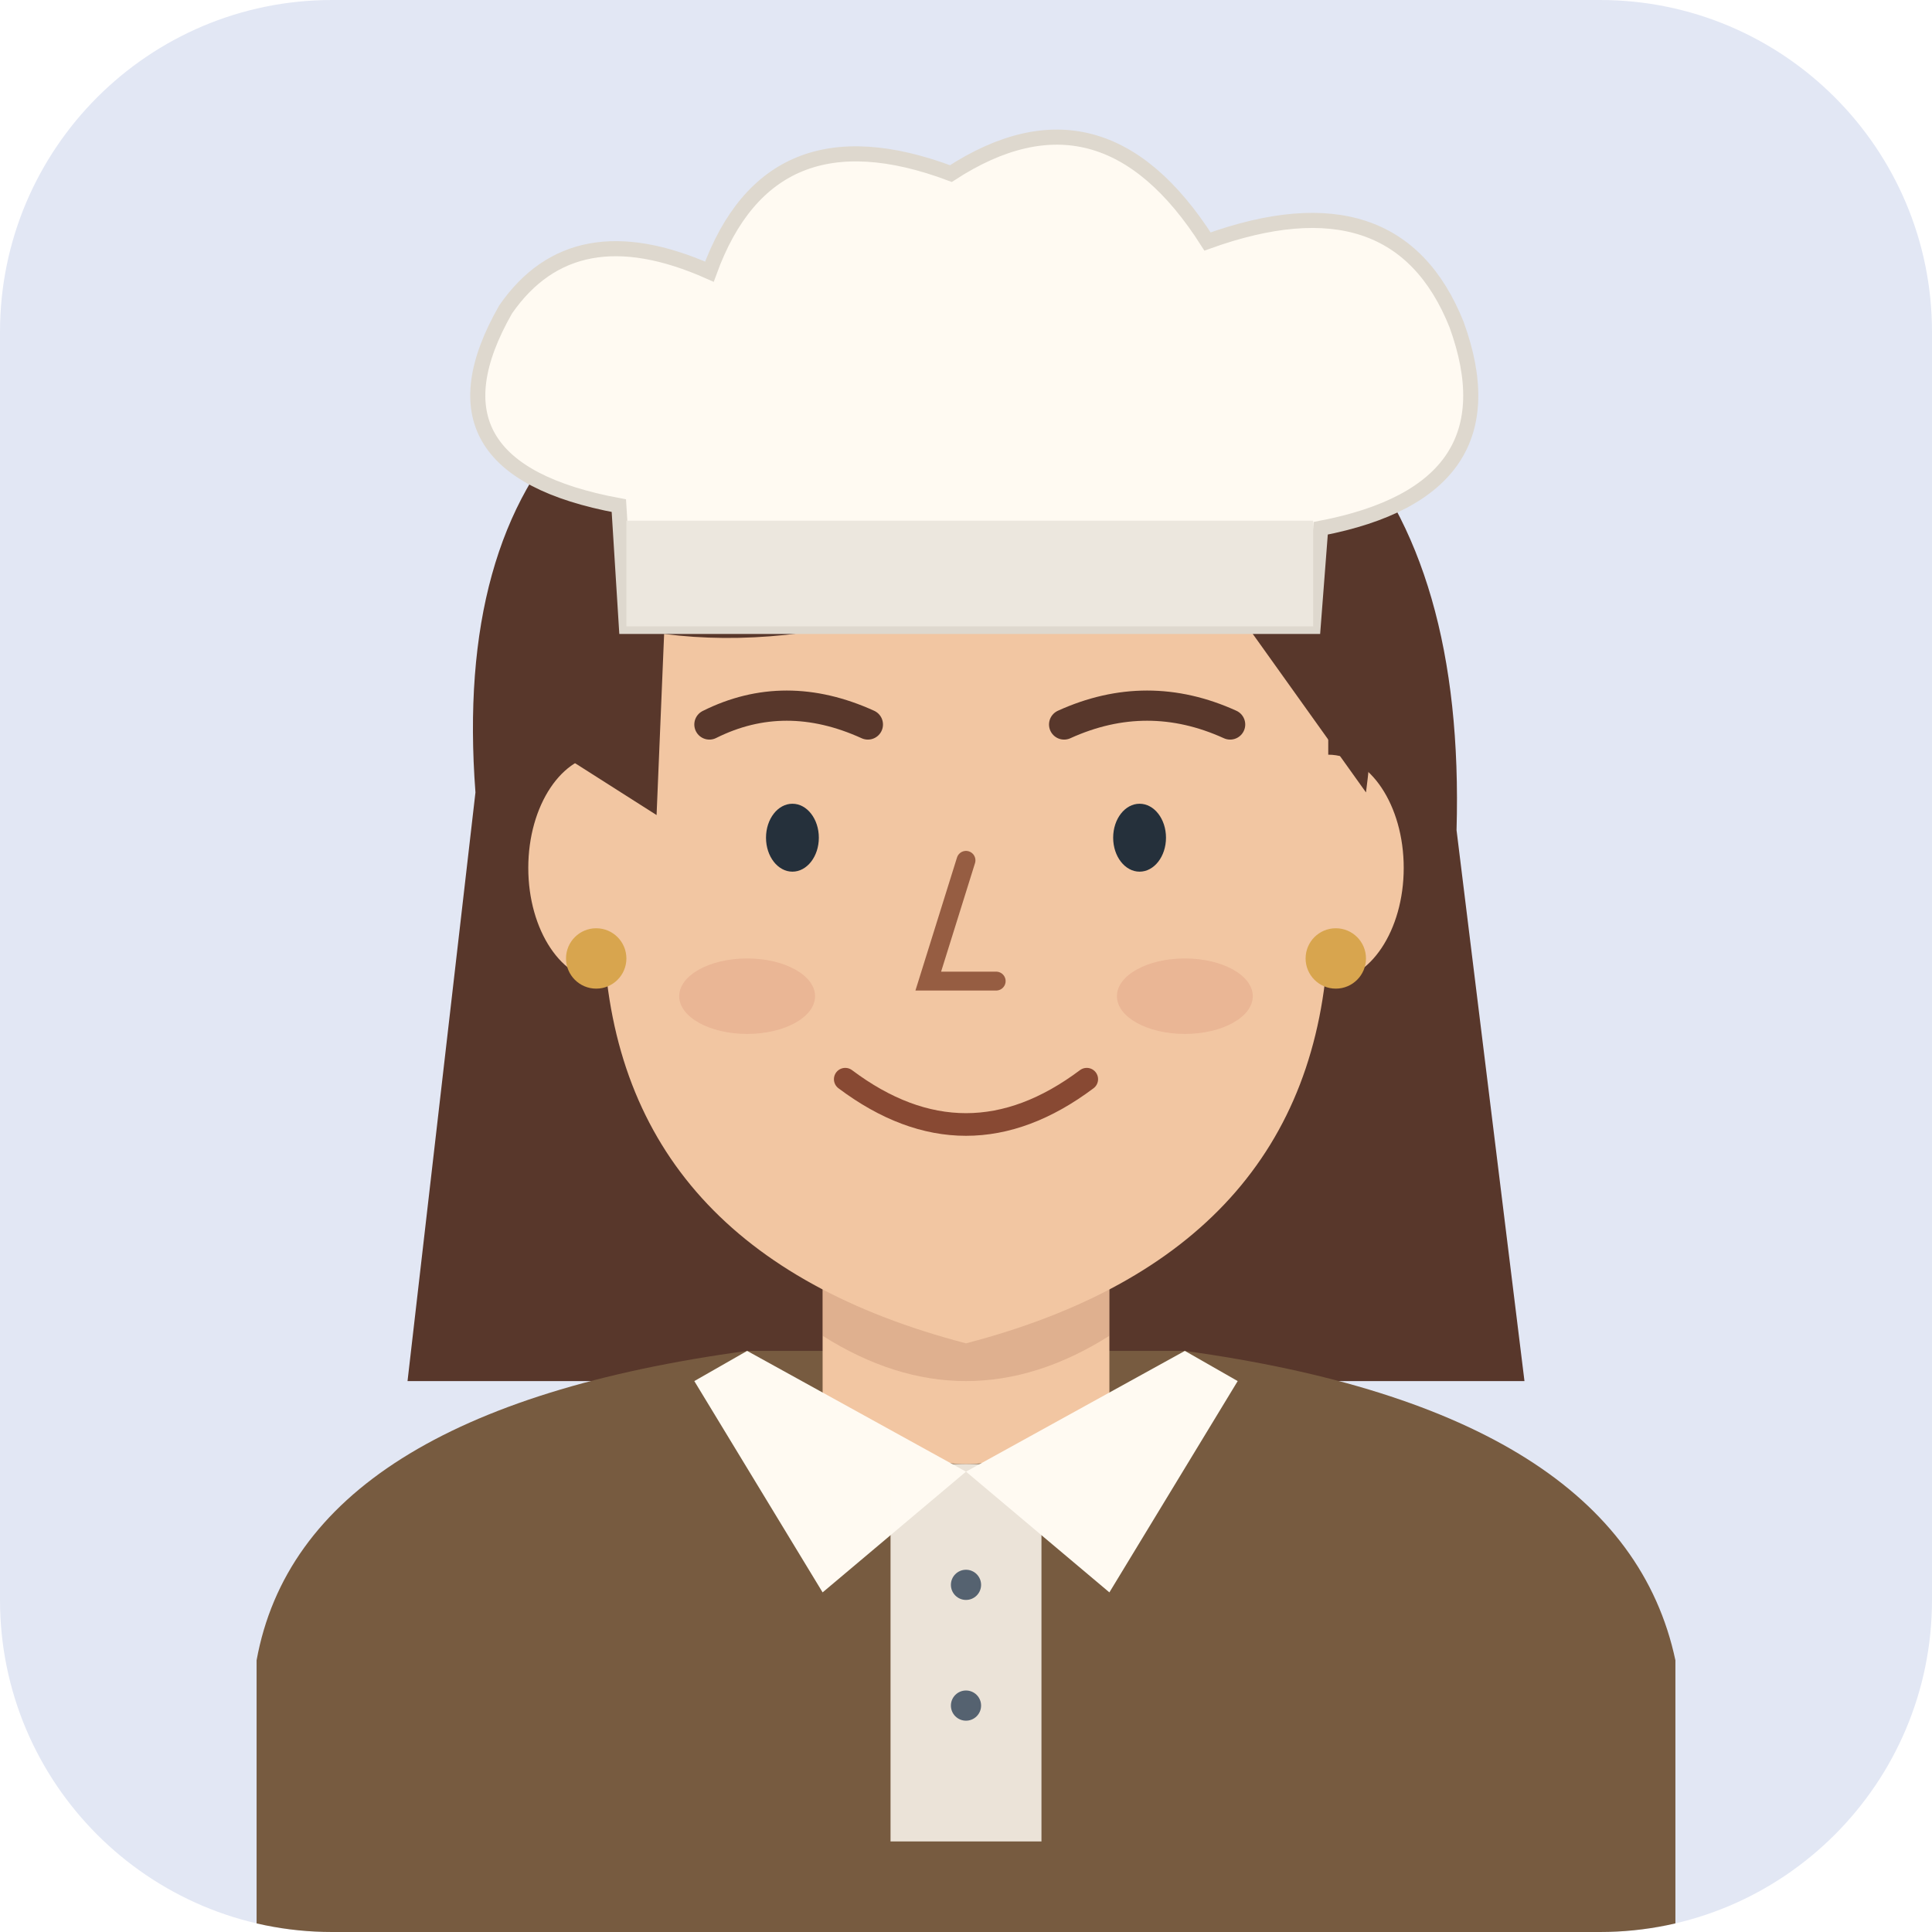
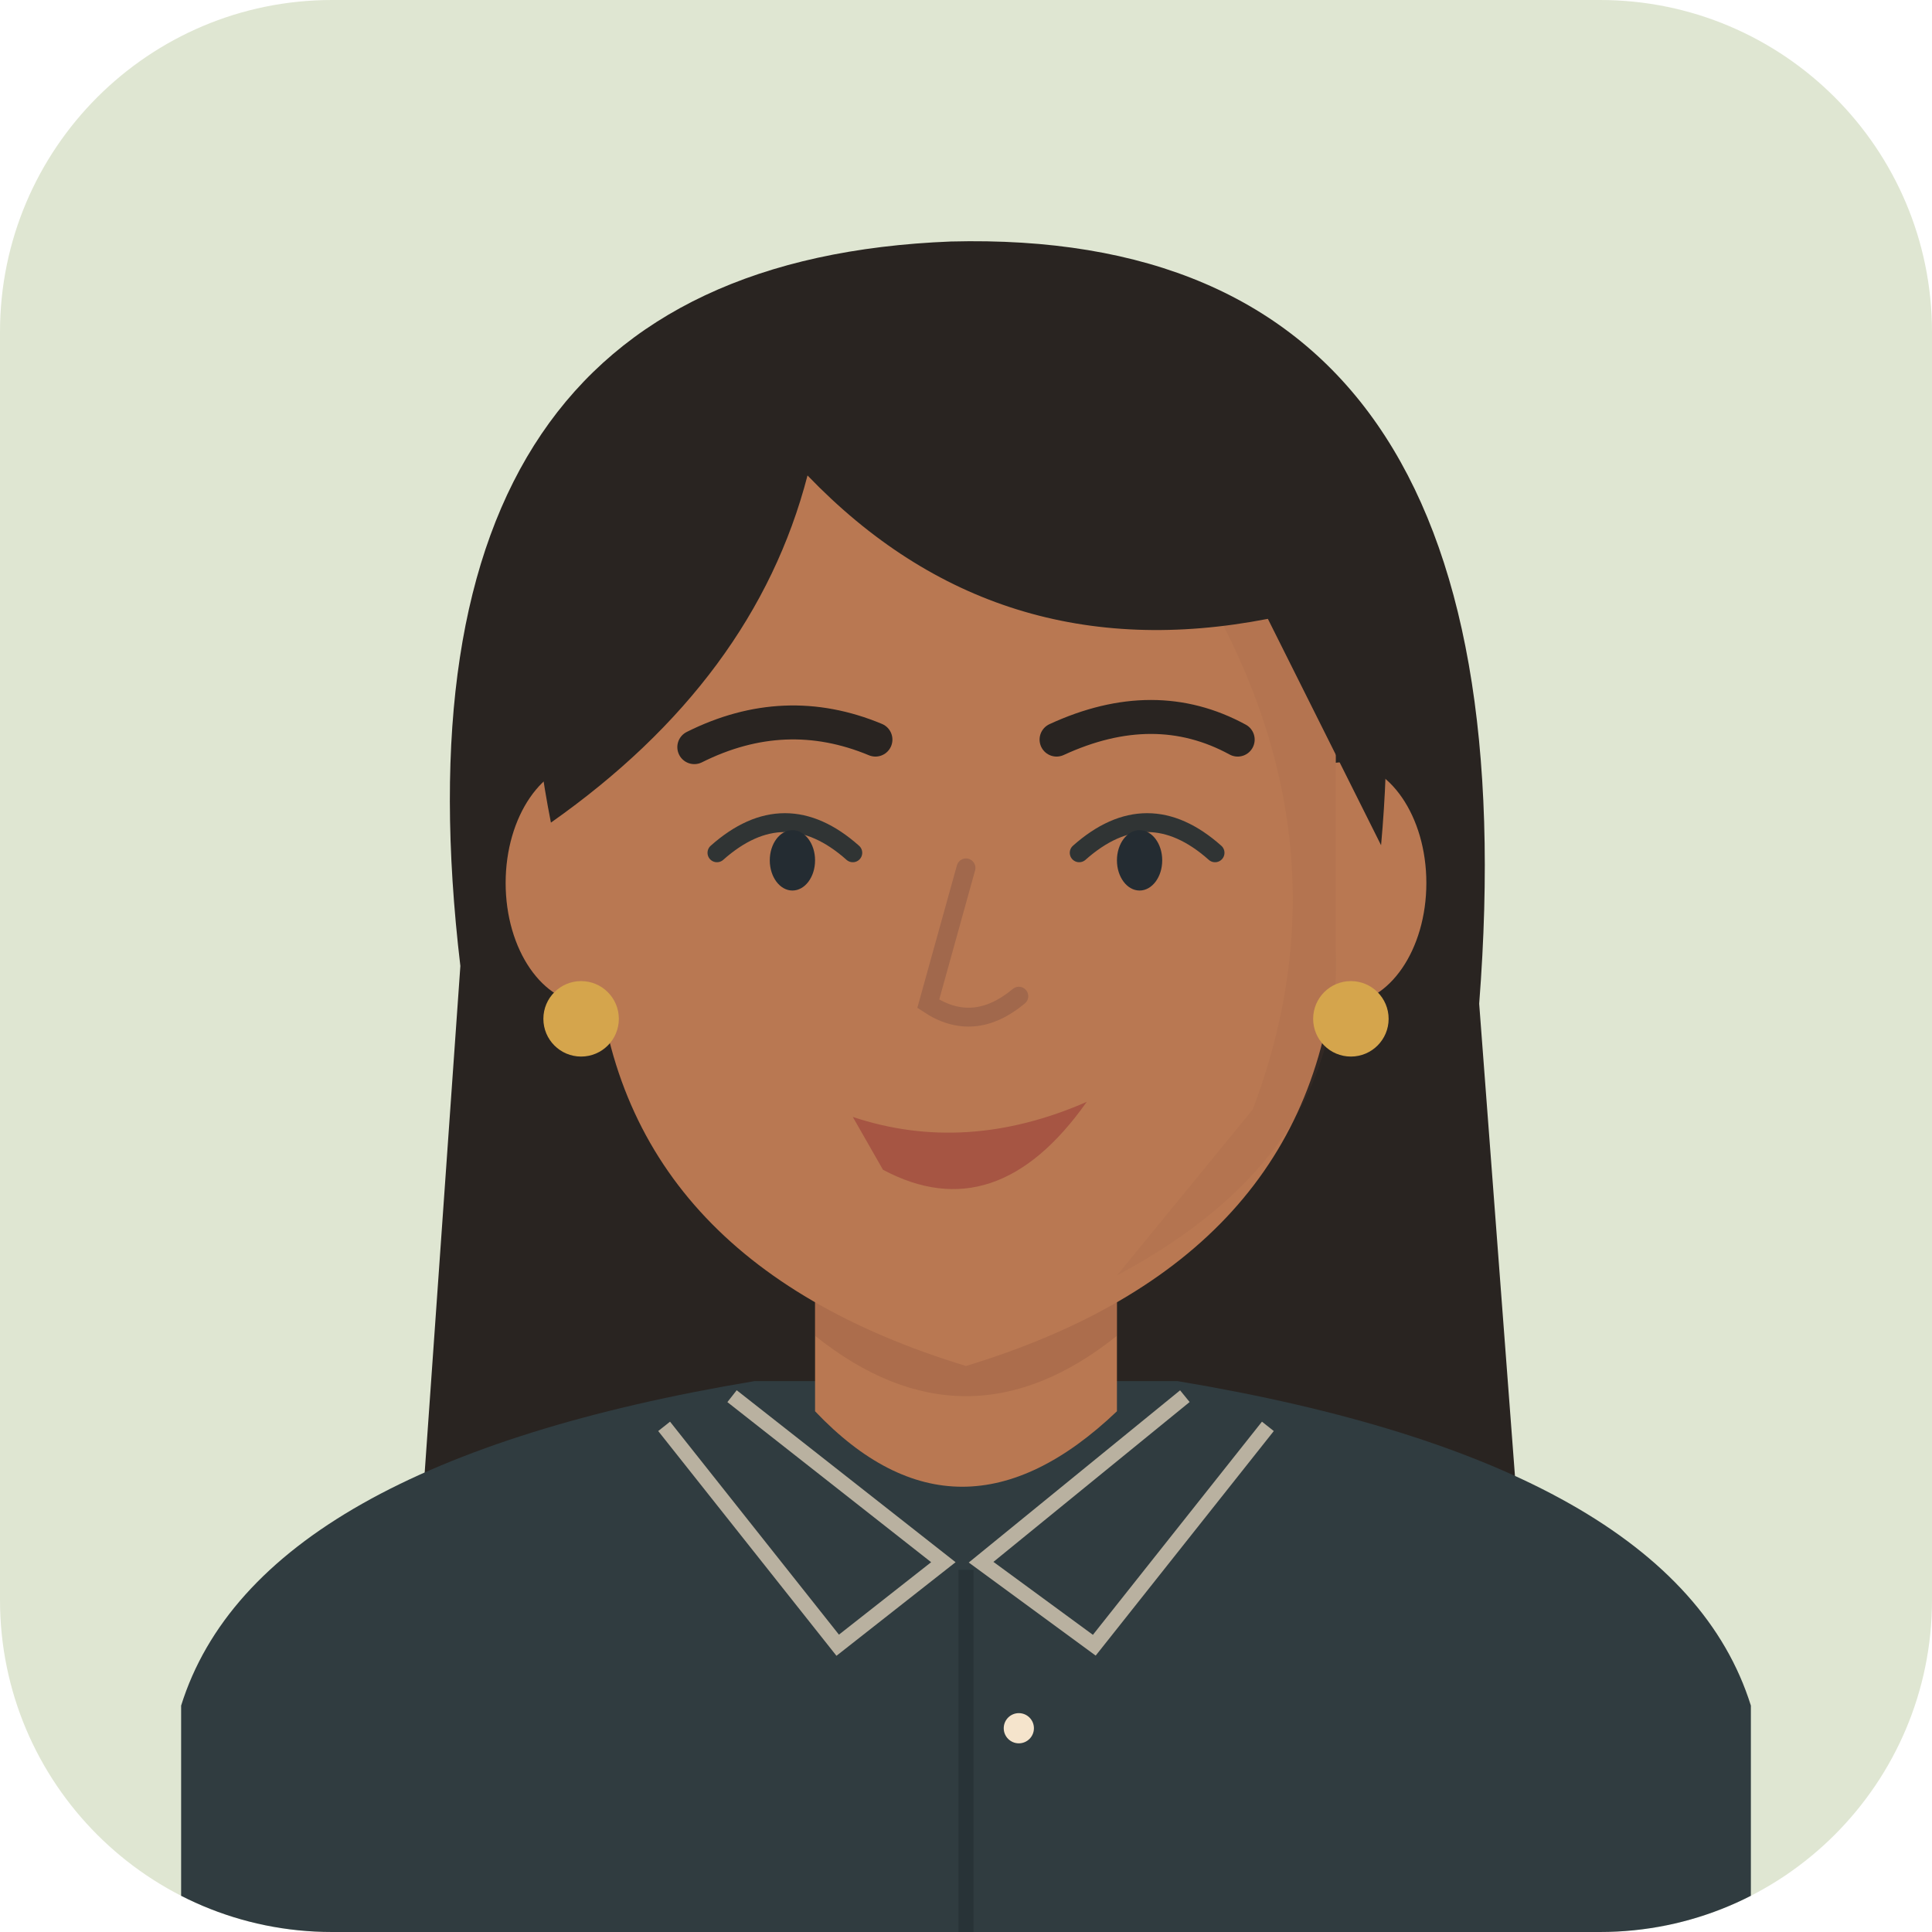
<svg xmlns="http://www.w3.org/2000/svg" viewBox="0 0 256 256" role="img" aria-labelledby="title">
  <defs>
    <clipPath id="portrait">
      <rect width="256" height="256" rx="44" />
    </clipPath>
  </defs>
  <g clip-path="url(#portrait)">
-     <path fill="#e2e7f4" d="M0 0H256V256H0Z" />
-     <path d="M63 105Q58 39 128 39Q195 40 193 110L202 183H54Z" fill="#58372b" />
-     <path d="M34 256V220Q40 187 99 179H157Q215 187 222 220V256Z" fill="#775b40" />
-     <path d="M109 155V185Q128 203 147 185V155Z" fill="#f2c6a2" />
-     <path d="M109 165Q128 182 147 165V177Q128 189 109 177Z" fill="#8a4b35" opacity=".18" />
-     <path d="M99 179L128 195L109 211L92 183M157 179L128 195L147 211L164 183" fill="#fffaf2" />
-     <path d="M118 194H138V244H118Z" fill="#fffaf2" opacity=".85" />
-     <circle cx="128" cy="210" r="2" fill="#556270" />
-     <circle cx="128" cy="226" r="2" fill="#556270" />
-     <ellipse cx="80" cy="115" rx="10" ry="15" fill="#f2c6a2" />
-     <ellipse cx="176" cy="115" rx="10" ry="15" fill="#f2c6a2" />
-     <path d="M80 91Q80 53 128 53Q176 53 176 91V125Q174 166 128 178Q82 166 80 125Z" fill="#f2c6a2" />
-     <path d="M76 101Q63 46 127 42Q189 44 181 105L166 84L160 62Q119 88 88 84L87 108Z" fill="#58372b" />
-     <path d="M94 96Q104 91 115 96M141 96Q152 91 163 96" fill="none" stroke="#58372b" stroke-width="4" stroke-linecap="round" />
-     <ellipse cx="105" cy="111" rx="3.5" ry="4.5" fill="#25303b" />
-     <ellipse cx="151" cy="111" rx="3.5" ry="4.5" fill="#25303b" />
-     <path d="M128 114L123 130H132" fill="none" stroke="#965d42" stroke-width="2.5" stroke-linecap="round" />
-     <path d="M112 143Q128 155 144 143" fill="none" stroke="#884933" stroke-width="3" stroke-linecap="round" />
-     <ellipse cx="99" cy="132" rx="9" ry="5" fill="#ce7a67" opacity=".22" />
-     <ellipse cx="157" cy="132" rx="9" ry="5" fill="#ce7a67" opacity=".22" />
-     <circle cx="79" cy="127" r="4" fill="#d8a54e" />
-     <circle cx="177" cy="127" r="4" fill="#d8a54e" />
-     <path d="M82 67Q55 62 67 41Q76 28 94 36Q102 14 126 23Q146 10 160 32Q185 23 193 43Q201 65 175 70L174 83H83Z" fill="#fffaf2" stroke="#ded8ce" stroke-width="2" />
-     <path d="M83 69H174V83H83Z" fill="#ece7de" />
+     <path fill="#dfe6d2" d="M0 0H256V256H0Z" />
+     <path d="M61 128Q50 35 126 32Q204 30 196 133L201 199H56Z" fill="#292421" />
+     <path d="M24 256V226Q34 194 100 183H156Q222 194 232 226V256Z" fill="#303c40" />
+     <path d="M108 157V187Q127 207 148 187V157Z" fill="#b97852" />
+     <path d="M108 164Q126 180 148 165V177Q128 193 108 177Z" fill="#7a4230" opacity=".2" />
+     <path d="M97 185L125 207L111 218L88 189M157 185L130 207L145 218L168 189" fill="#303c40" stroke="#b9b1a0" stroke-width="2" />
+     <path d="M128 208V256" stroke="#151e23" stroke-width="2" opacity=".3" />
+     <circle cx="135" cy="229" r="2" fill="#f5e4cc" />
+     <ellipse cx="78" cy="117" rx="11" ry="16" fill="#b97852" />
+     <ellipse cx="178" cy="117" rx="11" ry="16" fill="#b97852" />
+     <path d="M79 91Q80 53 128 51Q177 53 177 93V127Q174 167 128 181Q82 167 79 127Z" fill="#b97852" />
+     <path d="M157 74Q180 110 166 147L148 169Q178 153 177 126V94Q175 80 157 74Z" fill="#85523c" opacity=".1" />
+     <path d="M73 109Q59 38 128 35Q190 34 183 112L168 82Q132 89 107 63Q100 90 73 109Z" fill="#292421" />
+     <path d="M92 99Q104 93 116 98M140 98Q153 92 164 98" fill="none" stroke="#292421" stroke-width="4.5" stroke-linecap="round" />
+     <path d="M95 113Q104 105 113 113M143 113Q152 105 161 113" fill="none" stroke="#303434" stroke-width="2.5" stroke-linecap="round" />
+     <ellipse cx="105" cy="114" rx="3" ry="4" fill="#242c32" />
+     <ellipse cx="151" cy="114" rx="3" ry="4" fill="#242c32" />
+     <path d="M128 115L123 133Q129 137 135 132" fill="none" stroke="#a1684c" stroke-width="2.5" stroke-linecap="round" />
+     <path d="M113 148Q128 153 144 146Q132 163 117 155Z" fill="#a65543" />
+     <circle cx="77" cy="135" r="5" fill="#d5a54c" />
+     <circle cx="179" cy="135" r="5" fill="#d5a54c" />
  </g>
</svg>
